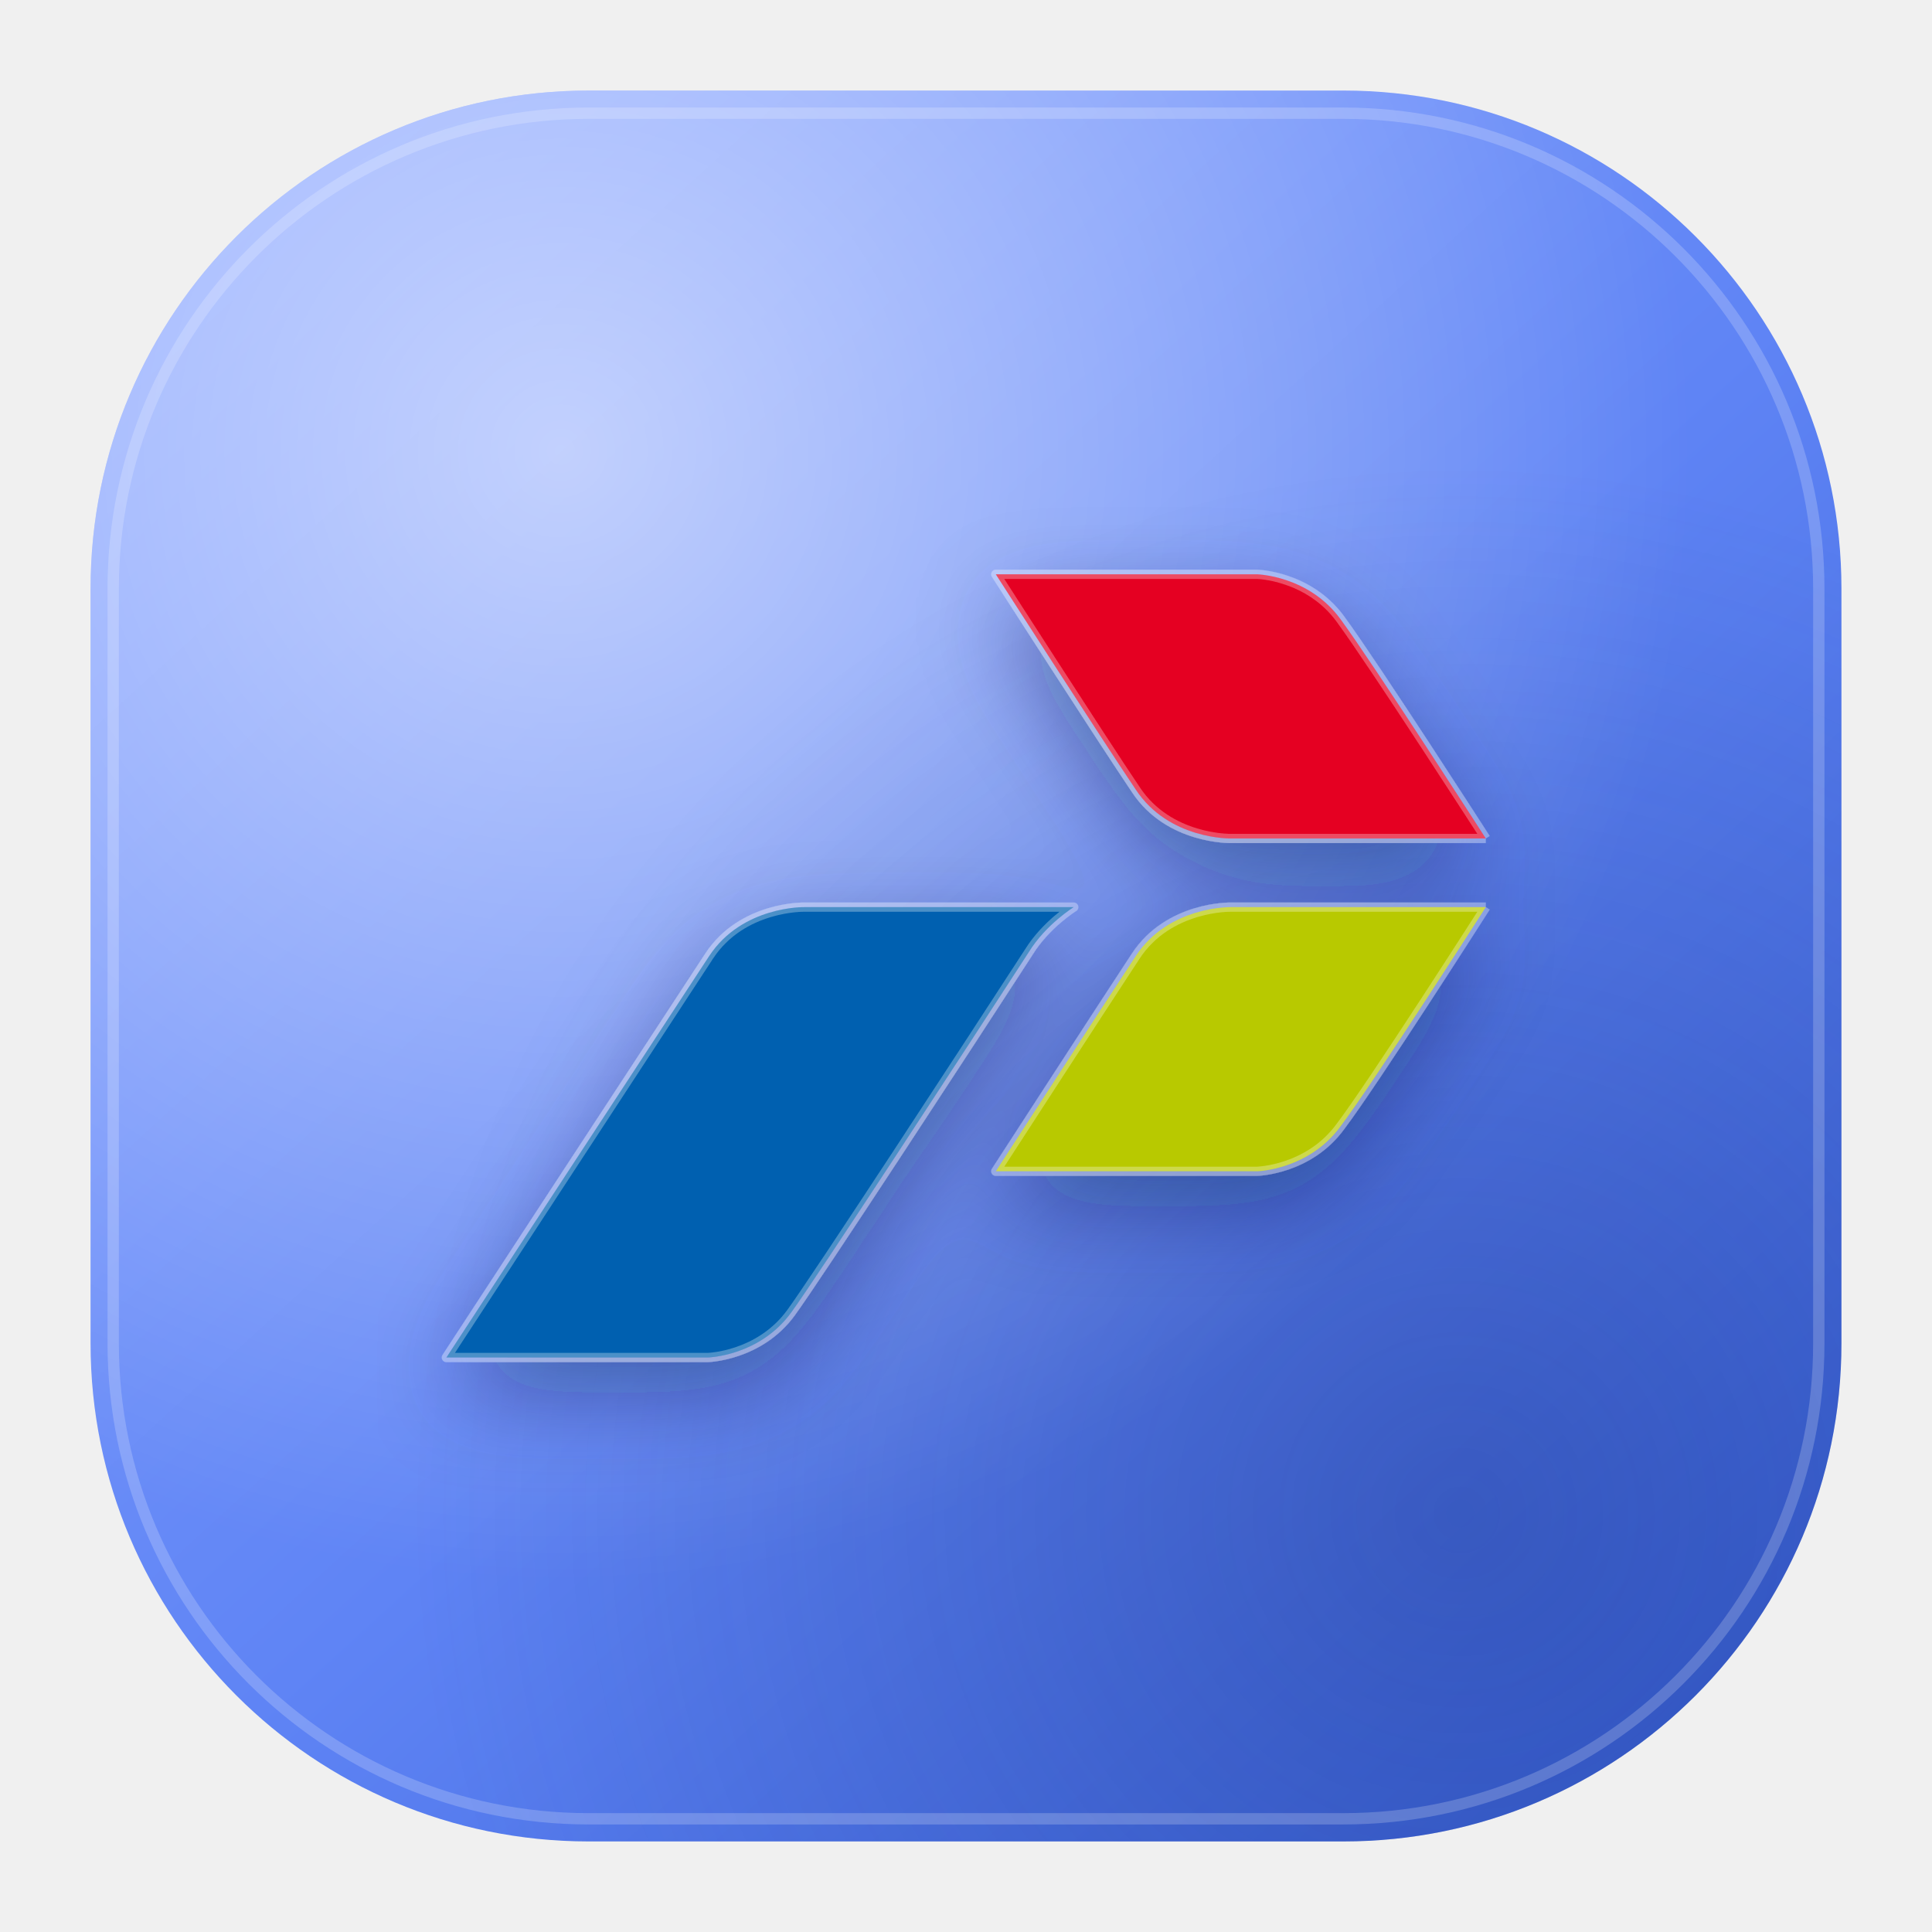
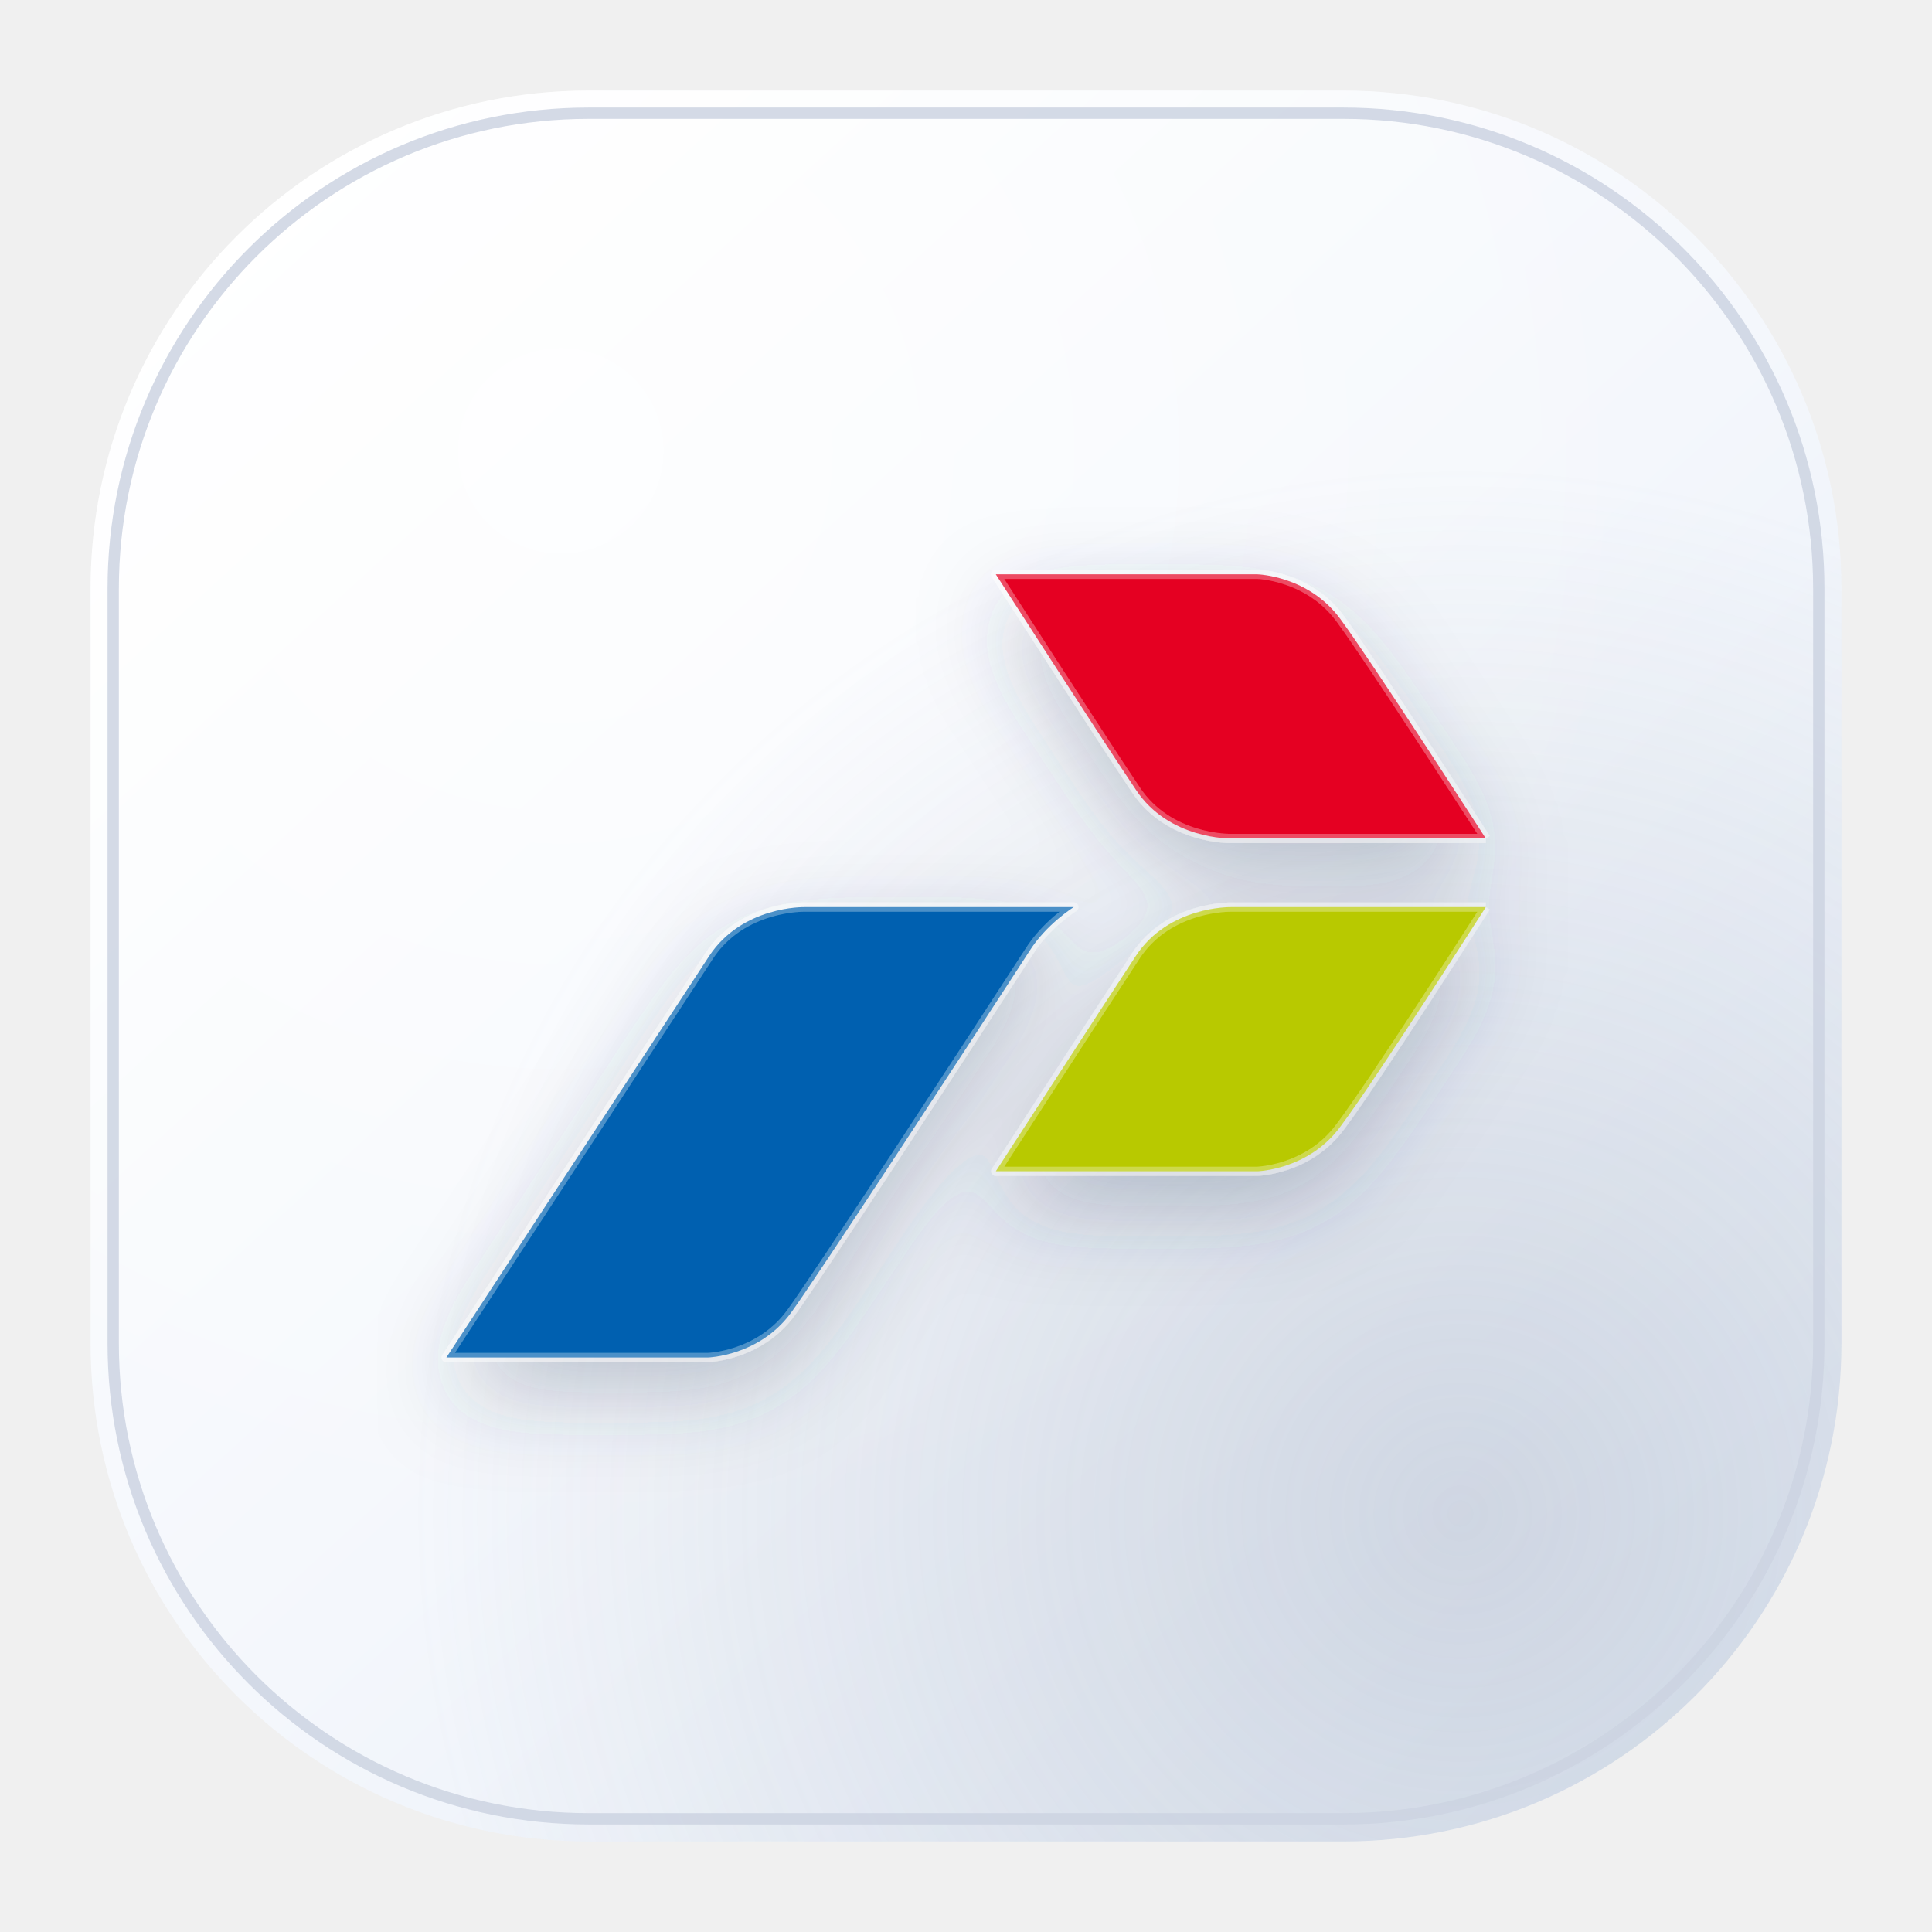
<svg xmlns="http://www.w3.org/2000/svg" width="512" height="512" viewBox="0 0 512 512" fill="none" role="img" aria-label="LaporanTAD">
  <defs>
    <linearGradient id="clayBg" x1="70" y1="52" x2="452" y2="470" gradientUnits="userSpaceOnUse">
-       <stop offset="0" stop-color="#85a2ff" />
-       <stop offset="0.52" stop-color="#5f84f5" />
-       <stop offset="1" stop-color="#3a62d8" />
+       <stop offset="0" stop-color="#ffffff" />
+       <stop offset="0.52" stop-color="#f4f7fc" />
+       <stop offset="1" stop-color="#e4ebf5" />
    </linearGradient>
    <linearGradient id="markGrad" x1="150" y1="180" x2="392" y2="360" gradientUnits="userSpaceOnUse">
      <stop offset="0" stop-color="#ffffff" />
      <stop offset="1" stop-color="#dbe6ff" />
    </linearGradient>
    <radialGradient id="topGlow" cx="0" cy="0" r="1" gradientUnits="userSpaceOnUse" gradientTransform="translate(150 118) rotate(52) scale(300 300)">
      <stop offset="0" stop-color="#ffffff" stop-opacity="0.55" />
      <stop offset="1" stop-color="#ffffff" stop-opacity="0" />
    </radialGradient>
    <radialGradient id="botShade" cx="0" cy="0" r="1" gradientUnits="userSpaceOnUse" gradientTransform="translate(388 402) rotate(-130) scale(280 280)">
-       <stop offset="0" stop-color="#1a2f7a" stop-opacity="0.32" />
-       <stop offset="1" stop-color="#1a2f7a" stop-opacity="0" />
+       <stop offset="0" stop-color="#8b97ad" stop-opacity="0.28" />
+       <stop offset="1" stop-color="#8b97ad" stop-opacity="0" />
    </radialGradient>
    <filter id="markShadow" x="100" y="100" width="360" height="360" filterUnits="userSpaceOnUse">
-       <feDropShadow dx="0" dy="9" stdDeviation="12" flood-color="#0c1a52" flood-opacity="0.40" />
+       <feDropShadow dx="0" dy="9" stdDeviation="12" flood-color="#33405c" flood-opacity="0.26" />
    </filter>
  </defs>
  <rect x="24" y="24" width="464" height="464" rx="132" fill="url(#clayBg)" />
  <rect x="24" y="24" width="464" height="464" rx="132" fill="url(#topGlow)" />
  <rect x="24" y="24" width="464" height="464" rx="132" fill="url(#botShade)" />
-   <rect x="30" y="30" width="452" height="452" rx="126" fill="none" stroke="#ffffff" stroke-opacity="0.20" stroke-width="3" />
+   <rect x="30" y="30" width="452" height="452" rx="126" fill="none" stroke="#ccd4e2" stroke-opacity="0.85" stroke-width="3" />
  <g filter="url(#markShadow)">
    <g transform="translate(118.3 152.2) scale(3.5)" stroke="#ffffff" stroke-opacity="0.30" stroke-width="0.7" stroke-linejoin="round">
      <path fill="#E50021" d="M78.7,20H59.4c0,0-4.7,0.1-7.2-3.7C49.7,12.6,41.6,0,41.6,0h19.8c0,0,3.9,0.1,6.3,3.4C70.2,6.8,78.7,20,78.7,20" />
      <path fill="#B8C900" d="M78.7,25.2H59.4c0,0-4.7-0.1-7.2,3.7S41.6,45.2,41.6,45.2h19.8c0,0,3.9-0.1,6.3-3.4C70.2,38.5,78.7,25.2,78.7,25.2" />
      <path fill="#0061B0" d="M44.1,28.6c1.3-2.1,3.4-3.4,3.4-3.4H27.1c0,0-4.7-0.1-7.2,3.7S0,59.3,0,59.3h19.8c0,0,3.9-0.1,6.3-3.4C28,53.3,39.3,36,44.1,28.6" />
    </g>
  </g>
</svg>
